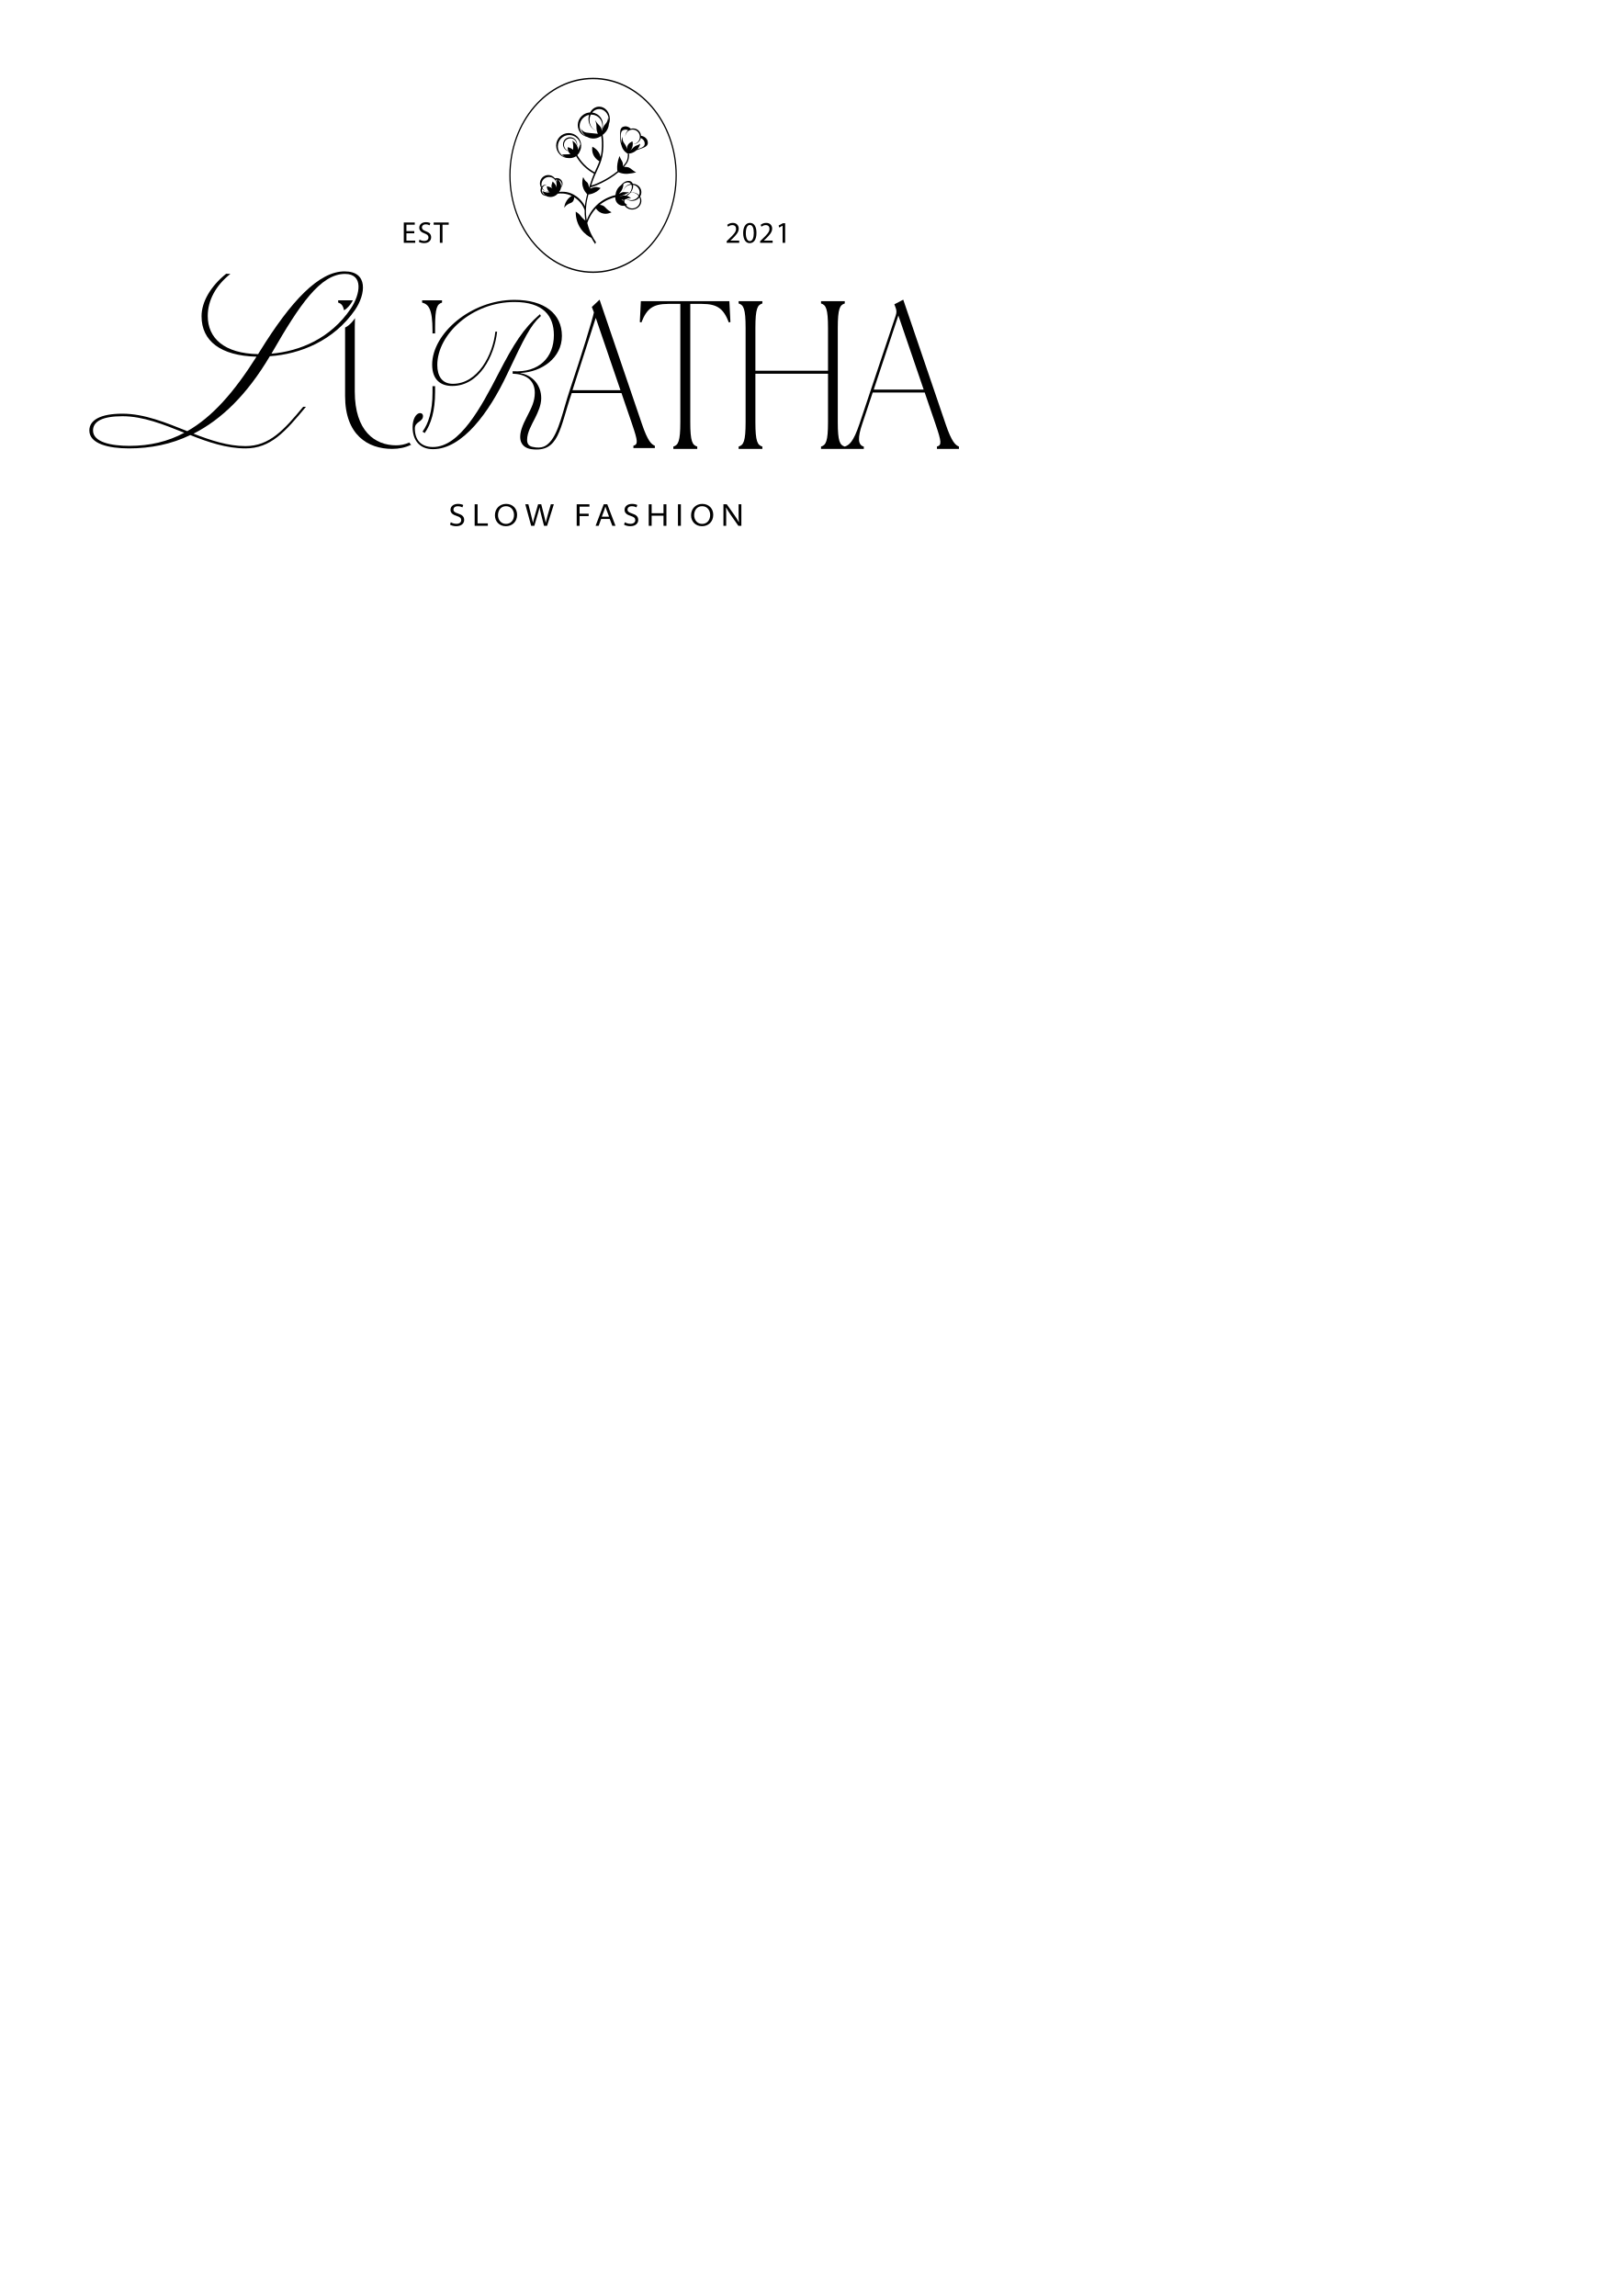
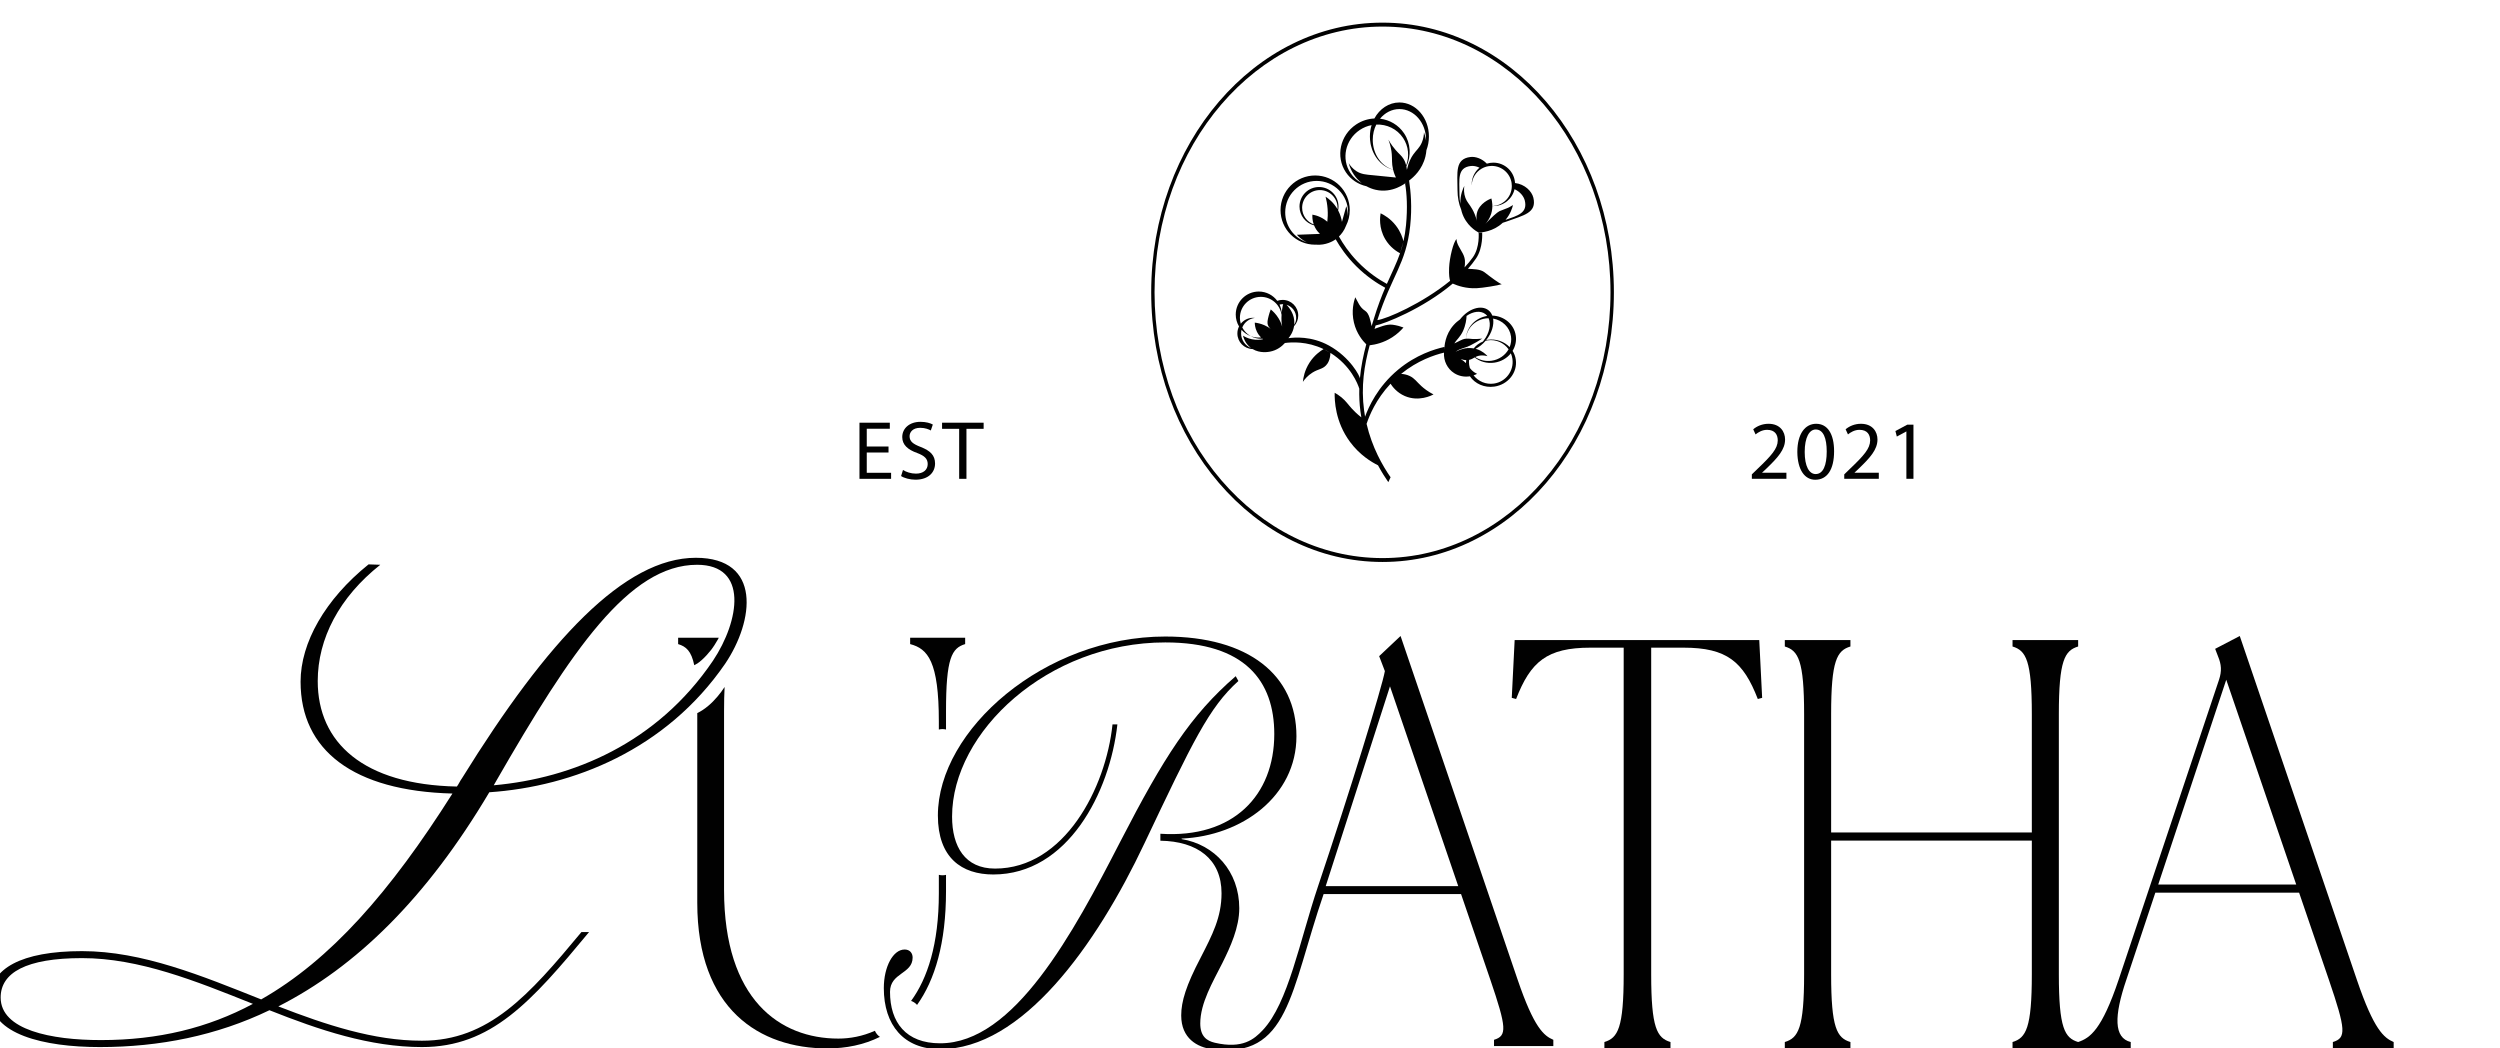
- <svg xmlns="http://www.w3.org/2000/svg" xml:space="preserve" width="210mm" height="297mm" version="1.1" style="shape-rendering:geometricPrecision; text-rendering:geometricPrecision; image-rendering:optimizeQuality; fill-rule:evenodd; clip-rule:evenodd" viewBox="0 0 21000 29700">
+ <svg xmlns="http://www.w3.org/2000/svg" xml:space="preserve" width="11700" height="4900" version="1.1" style="shape-rendering:geometricPrecision; text-rendering:geometricPrecision; image-rendering:optimizeQuality; fill-rule:evenodd; clip-rule:evenodd" viewBox="1200 900 11700 4900">
  <defs>
    <style type="text/css">
   
    .fil0 {fill:#010101;fill-rule:nonzero}
   
  </style>
  </defs>
  <g id="Camada_x0020_1">
    <g id="_2768629021504">
      <path class="fil0" d="M5924.67 6642.97c-42.44,-13.6 -60.22,-26.93 -60.22,-52.19 0,-18.93 14.97,-42.27 56.89,-42.27 28.64,0 49.59,9.1 59.09,14.47l10.82 -30.26c-13.98,-7.63 -37,-14.55 -68.95,-14.55 -57.59,0 -95.83,32.58 -95.83,76.36 0,39.98 27.4,63.2 80.72,79.6 42.86,13.28 57.97,28.34 57.97,54.21 0,28.2 -23.06,47.44 -62.38,47.44 -28.34,0 -54.07,-8.87 -72.39,-20.3l-10.32 31.02c17.19,11.4 49.68,20.17 79.24,20.17 73.26,0 103.97,-40.09 103.97,-81.03 0,-44.17 -26.79,-65.9 -78.61,-82.67z" />
      <polygon class="fil0" points="6176.69,6523.14 6139.04,6523.14 6139.04,6801.69 6309.38,6801.69 6309.38,6770.21 6176.69,6770.21 " />
      <path class="fil0" d="M6544.16 6776.95c-63.81,0 -103.29,-52.02 -103.29,-112.37 0,-62.4 36.01,-116.69 104.04,-116.69 67.75,0 103.15,56.61 103.15,113.21 0,66.13 -39.65,115.85 -103.9,115.85zm1.68 -258.76c-82.94,0 -144.69,60.71 -144.69,147.58 0,81.05 58.11,140.9 141.18,140.9 79.71,0 145.47,-54.64 145.47,-147.35 0,-80.68 -56.37,-141.13 -141.96,-141.13z" />
      <path class="fil0" d="M7082.78 6666.22c-9.83,35.66 -18.49,66.95 -24.38,94.24l-0.82 0c-4.41,-26.14 -12.36,-59.31 -20.62,-92.83l-36.85 -144.49 -40.71 0 -41.31 142.8c-10.25,35.87 -19.8,70.16 -24.63,95.27l-0.82 0c-5.42,-24.56 -13.93,-60.1 -22.59,-94.9l-36.39 -143.17 -39.95 0 76.34 278.56 40.58 0 43.38 -148.55c11.61,-37.67 18.67,-63.8 23.53,-90.55l0.82 0c3.87,27.34 9.92,53.04 19.82,91.03l37.84 148.07 39.71 0 87.32 -278.56 -38.85 0 -41.42 143.08z" />
      <polygon class="fil0" points="7458.69,6801.7 7496.34,6801.7 7496.34,6675.75 7613.47,6675.75 7613.47,6645 7496.34,6645 7496.34,6553.88 7623.37,6553.88 7623.37,6523.15 7458.69,6523.15 " />
      <path class="fil0" d="M7783.17 6683.83l31.72 -84.03c5.97,-16.4 10.38,-31.18 14.66,-45.84l0.82 0c4.38,14.38 8.75,28.85 15.41,46.59l31.93 83.28 -94.54 0zm25.1 -160.7l-105.07 278.58 39.46 0 32.23 -88.89 111.07 0 33.67 88.89 40.84 0 -106.24 -278.58 -45.96 0z" />
      <path class="fil0" d="M8175.88 6642.97c-42.44,-13.6 -60.22,-26.93 -60.22,-52.19 0,-18.93 14.97,-42.27 56.89,-42.27 28.64,0 49.6,9.1 59.09,14.47l10.82 -30.26c-13.98,-7.63 -37,-14.55 -68.94,-14.55 -57.6,0 -95.83,32.58 -95.83,76.36 0,39.98 27.39,63.2 80.72,79.6 42.85,13.28 57.96,28.34 57.96,54.21 0,28.2 -23.06,47.44 -62.38,47.44 -28.33,0 -54.07,-8.87 -72.39,-20.3l-10.33 31.02c17.2,11.4 49.69,20.17 79.25,20.17 73.27,0 103.97,-40.09 103.97,-81.03 0,-44.17 -26.79,-65.9 -78.61,-82.67z" />
      <polygon class="fil0" points="8581.43,6638.84 8427.91,6638.84 8427.91,6523.14 8390.26,6523.14 8390.26,6801.69 8427.91,6801.69 8427.91,6670.84 8581.43,6670.84 8581.43,6801.69 8619.08,6801.69 8619.08,6523.14 8581.43,6523.14 " />
      <polygon class="fil0" points="8768.42,6801.69 8806.07,6801.69 8806.07,6523.14 8768.42,6523.14 " />
      <path class="fil0" d="M9080.96 6776.95c-63.81,0 -103.29,-52.02 -103.29,-112.37 0,-62.4 36.01,-116.69 104.04,-116.69 67.75,0 103.15,56.61 103.15,113.21 0,66.13 -39.65,115.85 -103.9,115.85zm1.69 -258.76c-82.95,0 -144.7,60.71 -144.7,147.58 0,81.05 58.11,140.9 141.18,140.9 79.71,0 145.47,-54.64 145.47,-147.35 0,-80.68 -56.38,-141.13 -141.95,-141.13z" />
      <path class="fil0" d="M9552.63 6645.57c0,41.51 0.43,74.81 3.92,109.77l-0.94 0.59c-14.33,-28.27 -31.13,-55.04 -54.38,-88.63l-101.92 -144.16 -42.77 0 0 278.56 35.63 0 0 -126.66c0,-41.57 -0.42,-74.58 -2.49,-109.2l1.37 -0.59c15.24,28.79 36.24,60.62 58.06,92.85l100.43 143.6 38.73 0 0 -278.56 -35.64 0 0 122.43z" />
      <polygon class="fil0" points="5370.33,3112.65 5256.43,3112.65 5256.43,3017.76 5358.27,3017.76 5358.27,2989.68 5256.43,2989.68 5256.43,2906.49 5364.32,2906.49 5364.32,2878.25 5222.32,2878.25 5222.32,3140.92 5370.33,3140.92 " />
      <path class="fil0" d="M5486.59 3116.59c-23.33,0 -45.47,-7.53 -60.62,-17.01l-8.92 28.29c14.03,9.46 41.71,17.13 67.12,17.13 62.21,0 91.91,-35.45 91.91,-75.75 0,-38.5 -22.45,-59.87 -67,-77.37 -36.27,-14 -52.24,-26.04 -52.24,-50.42 0,-17.89 13.65,-39.29 49.73,-39.29 23.64,0 41.22,7.51 49.59,12.48l9.46 -27.82c-11.45,-6.5 -31.25,-12.69 -57.95,-12.69 -51.16,0 -85.16,30.36 -85.16,71.25 0,36.73 26.61,59.27 69.5,74.5 35.44,13.26 49.66,27.61 49.66,51.96 0,26.6 -20.39,44.74 -55.08,44.74z" />
      <polygon class="fil0" points="5688.89,3140.91 5722.98,3140.91 5722.98,2906.89 5803.4,2906.89 5803.4,2878.24 5608.88,2878.24 5608.88,2906.89 5688.89,2906.89 " />
      <path class="fil0" d="M9560.4 3112.53l-113.52 0 0 -0.8 20.06 -18.91c53.3,-51.16 87.22,-88.95 87.22,-136.01 0,-36.06 -22.9,-73.5 -77.39,-73.5 -29.21,0 -54.31,11.05 -71.65,25.76l10.92 23.98c11.79,-9.55 30.75,-21.45 53.88,-21.45 37.72,0 49.95,23.86 49.95,49.59 -0.17,38.17 -29.66,71.08 -94.31,132.76l-26.89 26.11 0 20.85 161.73 0 0 -28.38z" />
      <path class="fil0" d="M9697.64 2909.98c35.58,0 51.42,40.73 51.42,103.24 0,64.52 -16.71,105.38 -51.68,105.38 -31.11,0 -51.45,-37.28 -51.37,-103.34 -0.03,-68.63 21.81,-105.28 51.63,-105.28zm-2.21 235.23c55.95,0 88.11,-47.6 88.11,-133.54 0,-80.67 -30.47,-128.36 -83.86,-128.36 -51.45,0 -88.19,46.73 -88.19,131.89 0.85,83.67 34.47,130.01 83.94,130.01z" />
      <path class="fil0" d="M9992.81 3112.53l-113.52 0 0 -0.8 20.06 -18.91c53.3,-51.16 87.22,-88.95 87.22,-136.01 0,-36.06 -22.9,-73.5 -77.39,-73.5 -29.21,0 -54.31,11.05 -71.65,25.76l10.92 23.98c11.79,-9.55 30.75,-21.45 53.88,-21.45 37.72,0 49.95,23.86 49.95,49.59 -0.17,38.17 -29.66,71.08 -94.31,132.76l-26.89 26.11 0 20.85 161.73 0 0 -28.38z" />
      <polygon class="fil0" points="10121.1,2919.41 10121.87,2919.41 10121.87,3140.91 10154.95,3140.91 10154.95,2887.58 10125.86,2887.58 10070.52,2917.09 10077.11,2943.15 " />
      <path class="fil0" d="M7100.76 2289.31c24.72,0 47.34,9.2 64.58,24.35 5.02,4.37 9.64,9.29 13.68,14.62 9.71,12.87 16.35,28.29 18.69,45.06 -1.36,21.07 -0.3,39.49 3.01,54.95 -3.26,-11.1 -8.57,-24.8 -17.46,-39.2 -12.22,-19.81 -26.34,-33.04 -36.17,-40.92 -4.65,11.66 -7.6,21.7 -9.5,29.07 -5.31,20.76 -8.33,33.17 -2.96,45.93 3.17,7.55 8.21,12.66 11.87,15.74 -7.36,-5.42 -16.82,-11.4 -28.47,-16.61 -17.69,-7.9 -33.86,-11.1 -45.68,-12.45 0.09,8.72 1.41,24.91 10.09,42.72 5.74,11.75 12.9,20.52 19.16,26.76 -3.49,0.33 -7.03,0.54 -10.6,0.54 -13.23,0 -25.88,-2.37 -37.54,-6.76 14.01,7.79 30.15,12.21 47.3,12.21 2.36,0 4.69,-0.15 7.01,-0.31 1.13,0.94 2.18,1.8 3.15,2.53 -10.98,2.32 -30.03,4.86 -52.79,0 -18.32,-3.89 -32.18,-11.12 -40.93,-16.61 2.72,10.84 10.22,34.09 31.43,52.73 2.04,1.81 4.13,3.44 6.24,4.98 -27.23,-10.67 -46.54,-37.16 -46.54,-68.1 0,-5.84 0.68,-11.57 2,-17.01 11.65,13.16 26.41,23.41 43.13,29.58 -16.86,-9.26 -30.71,-23.41 -39.6,-40.53 9.91,-24 32.22,-41.6 59.01,-44.76 -2.87,-0.33 -5.75,-0.52 -8.71,-0.52 -23.22,0 -43.99,10.84 -57.4,27.75 -2.58,-8.79 -3.99,-18.13 -3.99,-27.75 0,-54.1 43.84,-97.99 97.99,-97.99zm101.81 34.42c0.96,0 1.9,0.09 2.84,0.13 -0.82,1.91 -1.57,3.83 -1.97,5.92 -2.35,12.17 -3.99,23.62 -5.02,34.46 -0.99,-13.84 -4.55,-26.96 -10.28,-38.87 4.62,-1.06 9.48,-1.64 14.43,-1.64zm63.57 63.57c0,12.03 -3.37,23.25 -9.17,32.84 0.19,-2.01 0.36,-4.06 0.45,-6.14 1.71,-42.09 -21.77,-72.59 -36.69,-87.62 26.25,7.83 45.41,32.14 45.41,60.92zm143.2 154.15c5.7,3.12 11.14,6.36 16.45,9.67l-31.19 -17.25c4.91,2.37 9.81,4.86 14.74,7.58zm-36.43 -766.22c-50.4,0 -91.24,40.87 -91.24,91.26 0,42.46 29.02,78.04 68.27,88.25 1.43,3.52 3.05,7.11 4.95,10.69 7.06,13.28 15.6,22.81 22.38,29.16l-107.77 4.13c6.82,7.89 21.84,23.44 45.35,34.52 -58.16,-19.64 -100.06,-74.61 -100.06,-139.4 0,-81.24 65.9,-147.14 147.14,-147.14 81.26,0 147.08,65.9 147.08,147.14 0,6.03 -0.39,11.99 -1.1,17.83 0.31,-21.02 -4.29,-37.68 -7.27,-46.54l-20.34 73.21c-2.06,-13.18 -6.71,-32.72 -17.9,-53.91 1.15,-5.79 1.78,-11.79 1.78,-17.94 0,-50.39 -40.86,-91.26 -91.27,-91.26zm86.54 103.74c-0.08,-0.1 -0.12,-0.19 -0.17,-0.28 -18.2,-31.46 -42.13,-49.57 -55.57,-58.3 4.13,15.79 7.88,35.21 9.5,57.61 1.62,22.97 0.56,43.19 -1.36,59.66 -7.51,-6.55 -18.51,-14.78 -33.22,-21.7 -14.12,-6.64 -27,-9.85 -36.6,-11.52 -0.58,9.27 -0.58,26.42 6.22,45.77 -31.65,-11.68 -54.26,-42.01 -54.26,-77.72 0,-45.79 37.11,-82.9 82.91,-82.9 45.76,0 82.85,37.11 82.85,82.9 0,2.18 -0.14,4.34 -0.3,6.48zm308.76 150.54c-4.5,19.84 -9.85,38.09 -15.9,55.61l15.9 -55.61zm16 -333.73c-0.05,-0.97 -0.14,-2.07 -0.23,-3.13 0.33,-0.09 0.66,-0.18 1.01,-0.28 -0.26,1.15 -0.54,2.23 -0.78,3.41zm-2.18 -17.04c22.75,-49 20.65,-107.46 -10.89,-154.69 -26.43,-39.62 -67.98,-63.2 -112.55,-68.54 22.66,-27.75 54.92,-45.09 90.65,-45.09 68.92,0 124.75,64.35 124.75,143.66 0,1.15 -0.09,2.26 -0.11,3.38 -2.64,-16.75 -6.86,-29.86 -9.74,-37.72 -0.26,11.1 -1.93,28.13 -9.74,46.68 -10.86,25.83 -25.59,35.57 -40.84,57.38 -9.71,13.89 -21.6,35.66 -28.41,67.85 -0.42,0.14 -0.82,0.32 -1.22,0.44 -0.35,-3.99 -0.91,-8.47 -1.9,-13.35zm-13.23 -34.5c-9.99,-16.59 -19.91,-22.31 -36.95,-41.83 -8.89,-10.18 -21.51,-26.16 -34.03,-48.63 10.55,27.79 14.26,50.93 15.64,67.12 2.28,26.29 -0.8,42.76 5.75,71.01 0.14,0.58 0.28,1.14 0.42,1.71 -0.42,-0.12 -0.87,-0.22 -1.29,-0.33 -0.4,-0.12 -0.8,-0.26 -1.19,-0.4 -1.53,-0.44 -3.06,-0.94 -4.56,-1.45 -0.32,-0.12 -0.63,-0.26 -0.96,-0.38 -1.57,-0.56 -3.12,-1.15 -4.64,-1.79 -0.28,-0.11 -0.54,-0.23 -0.8,-0.34 -1.6,-0.69 -3.17,-1.36 -4.72,-2.12 -0.21,-0.09 -0.42,-0.21 -0.63,-0.3 -1.59,-0.77 -3.17,-1.57 -4.74,-2.44 -0.17,-0.07 -0.33,-0.19 -0.49,-0.28 -1.6,-0.87 -3.17,-1.76 -4.74,-2.72 -0.12,-0.07 -0.26,-0.17 -0.38,-0.26 -1.59,-0.96 -3.16,-1.97 -4.69,-3.03 -0.09,-0.07 -0.19,-0.14 -0.28,-0.18 -1.57,-1.09 -3.12,-2.21 -4.64,-3.36 -0.1,-0.07 -0.19,-0.14 -0.29,-0.21 -1.52,-1.15 -3.02,-2.34 -4.5,-3.59 -0.07,-0.04 -0.14,-0.12 -0.21,-0.19 -1.48,-1.24 -2.95,-2.51 -4.39,-3.82 -0.09,-0.1 -0.19,-0.19 -0.28,-0.28 -1.41,-1.29 -2.79,-2.63 -4.15,-3.99 -0.09,-0.12 -0.19,-0.21 -0.29,-0.31 -1.33,-1.36 -2.67,-2.77 -3.96,-4.19 -0.09,-0.12 -0.19,-0.22 -0.28,-0.33 -1.29,-1.44 -2.56,-2.89 -3.78,-4.39 -0.14,-0.17 -0.25,-0.33 -0.37,-0.49 -1.19,-1.46 -2.37,-2.93 -3.52,-4.44 -0.12,-0.18 -0.23,-0.35 -0.37,-0.54 -1.14,-1.5 -2.23,-3.02 -3.29,-4.59 -0.17,-0.24 -0.31,-0.47 -0.47,-0.71 -1.03,-1.53 -2.04,-3.05 -3,-4.62 -0.21,-0.3 -0.38,-0.64 -0.57,-0.96 -0.93,-1.5 -1.82,-3 -2.7,-4.55 -0.2,-0.35 -0.39,-0.73 -0.58,-1.1 -0.85,-1.53 -1.66,-3.06 -2.46,-4.61 -0.19,-0.39 -0.38,-0.79 -0.57,-1.19 -0.77,-1.55 -1.52,-3.09 -2.24,-4.67 -0.24,-0.51 -0.43,-1.03 -0.66,-1.54 -0.66,-1.51 -1.32,-2.98 -1.93,-4.49 -0.23,-0.61 -0.45,-1.24 -0.68,-1.85 -0.56,-1.43 -1.12,-2.86 -1.64,-4.34 -0.26,-0.68 -0.45,-1.39 -0.71,-2.08 -0.46,-1.41 -0.95,-2.82 -1.38,-4.25 -0.26,-0.8 -0.47,-1.62 -0.7,-2.44 -0.38,-1.34 -0.78,-2.68 -1.13,-4.04 -0.23,-0.89 -0.42,-1.78 -0.66,-2.69 -0.3,-1.29 -0.63,-2.61 -0.91,-3.92 -0.21,-0.96 -0.38,-1.95 -0.58,-2.91 -0.24,-1.27 -0.52,-2.54 -0.73,-3.83 -0.19,-1.1 -0.33,-2.22 -0.5,-3.35 -0.18,-1.15 -0.37,-2.33 -0.54,-3.5 -0.13,-1.19 -0.25,-2.39 -0.37,-3.61 -0.12,-1.1 -0.26,-2.2 -0.35,-3.33 -0.12,-1.29 -0.19,-2.6 -0.26,-3.89 -0.07,-1.06 -0.17,-2.11 -0.21,-3.2 -0.1,-2.34 -0.14,-4.73 -0.14,-7.13 0,-25.85 5.93,-50.15 16.37,-71.1 48.89,-2.09 97.05,19.96 125.6,62.75 26.04,39.08 29.82,86.66 14.48,128.4 -2.26,-9.32 -5.96,-19.59 -12.18,-29.89zm-142.98 75.86c-34.18,-3.07 -55.23,-4.59 -77.72,-18.98 -18.25,-11.7 -29.52,-26.76 -36.08,-37.43 9.97,37.74 31.71,70.23 60.83,93.13 -20.63,-10.61 -38.81,-26.32 -52.48,-46.83 -44.08,-65.99 -24.68,-156.26 43.31,-201.65 17.4,-11.62 36.22,-19.14 55.4,-22.78 -5.16,16.61 -7.92,34.51 -7.92,53.11 0,5.35 0.23,10.61 0.67,15.79 0.45,5.26 1.13,10.42 2,15.41 0.44,2.53 0.94,5.02 1.45,7.48 0.4,1.9 0.85,3.81 1.37,5.66 1.08,4.41 2.29,8.68 3.75,12.92 0.44,1.36 0.86,2.68 1.36,3.97 0.33,0.94 0.68,1.85 1.05,2.79 0.54,1.5 1.13,2.96 1.76,4.41 0.19,0.5 0.4,1.03 0.64,1.5 0.82,1.99 1.71,3.94 2.62,5.89 0.97,2.04 2,4.08 3.01,6.08 0.3,0.54 0.54,1.08 0.84,1.54 0.87,1.67 1.79,3.31 2.77,4.93 1.01,1.78 2.09,3.59 3.19,5.33 0.73,1.17 1.48,2.3 2.26,3.35 0.67,1.08 1.35,2.11 2.08,3.12 0.59,0.87 1.19,1.69 1.9,2.54 0.78,1.15 1.59,2.22 2.51,3.35 0.36,0.52 0.77,1.1 1.27,1.64 1.13,1.41 2.3,2.87 3.49,4.22 6.38,7.44 13.38,14.1 20.9,19.99 0.88,0.73 1.81,1.41 2.77,2.09 3.76,2.77 7.58,5.35 11.57,7.67 1.66,0.99 3.26,1.9 4.97,2.77 1.88,1.03 3.78,2 5.72,2.89 2.58,1.19 5.21,2.32 7.89,3.39 1.54,0.62 3.09,1.16 4.72,1.74l0.04 0c2.14,0.73 4.22,1.41 6.41,2l0.04 0c1.17,0.35 2.37,0.61 3.57,0.91 3.89,15.9 9.15,28.5 13.06,36.76 -48.01,-5.26 -84.28,-8.66 -106.99,-10.7zm420.69 729.81c13.32,-29.16 16.37,-55.4 16.98,-71.5 30.9,-21.52 65.8,-26.06 88.3,-8.33 3.17,2.49 5.94,5.3 8.31,8.47 -56.28,8.94 -97.31,54.38 -99.43,106.57 -5.04,0.45 -10.13,1.41 -15.03,3.33 -15.13,5.99 -34.6,17.48 -38.31,18.35 -0.09,-0.28 -0.17,-0.56 -0.26,-0.84 7.58,-13.56 27.19,-29.28 39.44,-56.05zm120.02 -60.68c12.62,28 4.36,70.04 -23.4,105.18l-0.04 0.05 0 0.05c-1.2,1.45 -2.37,2.91 -3.59,4.32 -17.06,6.7 -31.6,17.8 -42.56,31.66 -9.87,-1.76 -19.37,-2.1 -28.22,-1.45 -0.86,-1.97 -1.64,-3.99 -2.39,-6.03 4.77,-1.76 9.55,-3.73 14.24,-6.12 20.9,-10.56 39.65,-21.51 56.23,-32.19 -18.88,2.11 -34.04,2.32 -43.94,1.88 -7.45,-0.33 -19.52,-2.58 -31.99,-1.48 2.88,-46.87 40.42,-87.36 91.46,-94.75 4.76,-0.68 9.53,-1.06 14.2,-1.12zm21.18 1.66c42.85,7.58 77.58,40.09 83.79,83.3 2.53,17.55 0.05,34.75 -6.42,50.25 -25.13,-25.99 -63.08,-39.95 -103.08,-34.22 -2.18,0.35 -4.36,0.7 -6.5,1.12 0.33,-0.37 0.61,-0.72 0.91,-1.12 25.48,-32.26 36.2,-69.73 31.3,-99.33zm-74.32 143.78c-2.58,-0.87 -5.12,-1.6 -7.65,-2.25 16.66,-8.38 32.98,-21.14 47.03,-37.77 3.15,-0.78 6.36,-1.36 9.63,-1.85 39.12,-5.64 76.24,11.73 97.78,41.84 -15.47,27.76 -44.23,48.52 -79.37,53.61 -28.13,4.03 -55.17,-2.77 -76.48,-17.08 3.78,-1.97 7.93,-3.82 13.19,-5.3 9.43,-2.63 23.97,-4.53 44.05,0.94 -8.23,-9.1 -24.02,-23.86 -48.18,-32.14zm78.12 160.46c-37.63,5.39 -73.33,-10.46 -95.15,-38.45 5.58,-1.9 11.07,-4.22 16.37,-7.06 -6.47,-3.05 -15.85,-8.31 -25.03,-17.2 -3.78,-3.64 -6.45,-6.89 -8.82,-10.09 -1.31,-4.48 -2.42,-9.05 -3.1,-13.81 -1.19,-8.26 -1.29,-16.45 -0.54,-24.4 0.64,-0.14 1.27,-0.19 1.91,-0.35 10.48,-2.44 16.77,-6.85 24.18,-11 24.54,19.56 57.62,29.39 92.22,24.42 31.97,-4.6 59.14,-20.95 77.27,-43.63 3.5,8.06 5.99,16.72 7.3,25.84 8,55.86 -30.73,107.66 -86.61,115.73zm-158.86 -158.14c-0.88,-0.42 -1.67,-0.94 -2.52,-1.43 11.1,-4.76 23.56,-7.88 36.04,-12.48 0.68,2.02 1.4,4.02 2.2,5.98 -13.91,1.06 -26.13,4.39 -35.72,7.93zm28 62.36c-6,-6.04 -13.95,-12.69 -24.56,-19.1 6.54,2.42 15.55,4.88 25.83,5.06 -0.73,4.63 -1.17,9.29 -1.27,14.04zm-48.67 -52.74c5.34,-4.71 11.49,-8.16 18.11,-11.02 0.82,0.49 1.61,1 2.46,1.43 -10.56,3.91 -17.92,8.04 -20.57,9.59zm-949.65 -12.97c34.58,20.76 73.08,13.56 81.19,12.04 32.96,-6.2 55.86,-24.87 69.89,-40.45 29.84,-3.92 102.68,-9.08 180.89,28.5 -15.27,9.08 -42.95,28.29 -65.36,62.76 -24.04,36.99 -29.77,72.67 -31.43,90.55 8.05,-11.66 22.14,-29.14 44.57,-43.17 27.73,-17.36 46.26,-15.74 63.32,-33.5 8.98,-9.33 19.73,-26.32 20.97,-58.9 95.41,59.63 127.99,144.95 135.1,167.52 -0.89,34.11 0.56,69.58 5.35,106.36 1.22,9.43 2.63,18.72 4.2,27.87l0 -0.02c-20.2,-15.77 -34.72,-30.36 -44.2,-40.71 -19.4,-21.2 -27.33,-35.18 -48.73,-52.85 -12.64,-10.41 -24.2,-17.38 -31.83,-21.56 -0.72,34.63 1.76,135.32 71.88,230.02 45.28,61.18 99.49,93.79 130.93,109.53l-0.05 -0.12c16.44,30.64 33.2,57.08 48.28,78.94l10.65 -22.8c-37.25,-53.96 -86.54,-139.11 -112.37,-249.98 12.74,-37.84 43.47,-114.59 112.18,-187.86 9.01,14.12 29.72,41.59 66.76,57.59 65.18,28.15 125.93,-2.9 134.35,-7.39 -26.5,-13.65 -44.92,-28.29 -56.84,-39.13 -22.77,-20.69 -31.27,-36.1 -54.61,-47.25 -14.99,-7.13 -29.4,-9.31 -40.24,-9.85 77.3,-62.82 155.52,-88.41 200.63,-99.44 -2.32,38.57 15.83,75.66 48.02,96.13 21.84,13.91 48,18.8 73.26,14.6 23.86,34.76 67.8,54.91 114.46,48.2 64.16,-9.24 109.06,-65.75 100.35,-126.28 -2.13,-14.96 -7.38,-28.76 -15.01,-40.91 12.83,-20.85 18.65,-45.63 15.01,-71.1 -7.66,-53.51 -54.77,-92.19 -109.92,-94 -3.76,-9.9 -9.74,-18.51 -17.95,-24.99 -33.83,-26.67 -93.01,-8.09 -132.14,41.52 -0.35,0.45 -0.66,0.9 -0.99,1.34 -9.8,6.8 -20.1,15.4 -29.91,26.47 -40.37,45.48 -43.31,98.92 -43.54,115.41l0 -13.07c-45.56,10.31 -131.77,36.23 -216.1,106.3 -96.91,80.56 -138.51,175.57 -154.78,220.07 -1.69,-9.41 -3.24,-18.93 -4.56,-28.65 -15.29,-113.35 1.01,-212.74 26.11,-305.48 25.9,-3 65.25,-11.59 105.19,-37.2 23.58,-15.11 40.87,-32 52.95,-46 -13.46,-5.14 -30.73,-10.31 -51.21,-13.02 -28.15,-3.74 -63.06,12.22 -84.17,19.42 1.66,-5.33 3.35,-10.63 5.04,-15.93 40.19,-7.06 221.17,-77.81 360.92,-195.98 23.74,10.61 62.77,23.75 111.48,21.68 27.98,-1.2 100.4,-12.81 117.88,-18.81 -12.72,-4.04 -50.23,-32.17 -80.37,-55.6 -20.24,-15.77 -54.8,-14.94 -77.79,-16.49 13.7,-15.6 26.44,-31.77 37.88,-48.54 33.86,-49.57 28.58,-121.09 28.58,-121.09l-16.64 0c0,0 6.85,68.54 -26.69,115.72 -11.52,16.16 -24.65,31.99 -39.01,47.38 3.09,-20.57 4.59,-40.46 -8.12,-64.72 -14.15,-27 -28.95,-44.78 -29.47,-67.64 -14.33,12.23 -32.81,85.73 -34.81,134.62 -1.38,33.35 1.69,51.21 4.72,60.52 -129.03,105.42 -297.28,178.92 -340.51,183.9 67.65,-210.06 134.35,-262.14 153.63,-440.47 9.6,-88.49 2.6,-162.86 -5.04,-212.7 21,-15.39 61.63,-51.55 76.38,-112.4 2.51,-10.32 3.97,-20.29 4.72,-29.76 7.51,-19.62 11.7,-41.29 11.7,-64.12 0,-87.88 -61.82,-159.12 -138.12,-159.12 -49.44,0 -92.83,29.93 -117.18,75 -29.4,1.26 -59.05,10.43 -85.53,28.12 -75.24,50.27 -96.73,150.23 -47.98,223.34 23.18,34.71 58.06,57.07 96.37,65.63 13.38,7.44 27.8,13.07 43,16.54 78.97,18.14 139.25,-30.31 146.29,-36.15 -2.79,2.39 -5.61,4.81 -8.4,7.2 7.98,44.57 12.18,112.89 4.32,194.55 -2.7,28.1 -6.73,52.83 -11.87,75.51 -4.15,-16.75 -13.44,-44.9 -35.42,-73.38 -25.55,-33.07 -55.39,-49.99 -71.58,-57.71 -2.58,14.99 -9.8,67.75 21.47,120.88 22.8,38.74 54.63,58.28 69.53,66.21 -16.42,47.48 -37.95,89.64 -61.79,143.5 0.02,-0.05 0.04,-0.1 0.07,-0.14 -37.32,-20.32 -87.97,-53.28 -137.7,-104.98 -40.35,-41.9 -67.96,-83.54 -86.54,-116.8 11.47,-11.22 24.96,-28.11 33.45,-51.19 10.93,-21.82 17.12,-46.43 17.12,-72.49 0,-89.43 -72.5,-161.94 -161.98,-161.94 -89.45,0 -161.96,72.51 -161.96,161.94 0,89.47 72.51,161.98 161.96,161.98 1.27,0 2.51,-0.04 3.78,-0.09 46.56,4.13 82.08,-18.29 87.73,-22.03 1.01,-0.65 2.61,-1.73 4.6,-3.17 20.36,35.81 51.03,81.03 96.28,126.05 49.29,49.08 98.67,80.79 135.45,100.64l0.66 -1.5c-17.48,40.61 -35.97,88.13 -54.41,149.08 -3.12,10.3 -6.42,21 -9.82,32.05 -5.52,-24.26 -10.84,-59.45 -30.62,-71.84 -25.8,-16.2 -34.01,-43.63 -45.96,-63.15 -6.23,17.81 -19.47,63.18 -6.07,118.92 12.46,51.84 41.45,85.51 57.59,101.34 -13.07,48.75 -24.65,102.54 -29.91,160.83l0.04 -0.56c1.63,-9.29 -44.89,-99.49 -144.52,-154.45 -83.3,-45.93 -163.07,-38.27 -189.79,-34.51 6.34,-7.44 21.61,-27.31 26.23,-56.26 12.16,-13.06 19.61,-30.56 19.61,-49.82 0,-40.45 -32.74,-73.2 -73.19,-73.2 -8.8,0 -17.19,1.55 -25.03,4.41 -19.63,-26.43 -51.07,-43.53 -86.54,-43.53 -59.49,0 -107.74,48.21 -107.74,107.74 0,20.36 5.62,39.37 15.43,55.6 -5,9.88 -7.77,20.99 -7.77,32.82 0,39.76 31.81,72.12 71.41,73.1z" />
      <path class="fil0" d="M8151.66 1947.67c7.76,-8.54 19.89,-24.19 27.02,-46.99 10.14,-32.49 4.11,-60.24 0.87,-71.88 -5.7,2.07 -57.13,21.63 -67.82,69.39 -3.02,13.54 -2.02,25.86 0,35.38 -5.94,-23.9 -14.35,-42.06 -21.6,-54.94 -13.61,-24.23 -24.22,-31.81 -31.94,-52.36 -7.76,-20.72 -7.38,-40.65 -5.18,-55.95 -4.03,7.67 -20.38,40.42 -18.27,84.03 -2.89,-13.93 -4.46,-29.07 -4.46,-44.9 0,-69.06 -11.52,-125.02 53.16,-132.59 12.25,-1.46 26.67,1.17 40.53,7.88 -22.31,18.65 -36.5,46.71 -36.5,78.05 0,1.32 0.05,2.67 0.1,3.99 1.22,-32.71 19.19,-61.21 45.58,-76.99 10.46,-6.27 22.21,-10.54 34.81,-12.35 4.36,-0.63 8.85,-0.96 13.4,-0.96 46.96,0 85.83,34.35 92.85,79.37 0.73,4.71 1.1,9.61 1.1,14.57 0,3.49 -0.19,6.94 -0.58,10.34 -0.31,2.84 -0.76,5.66 -1.29,8.39 -0.24,1.09 -0.54,2.12 -0.8,3.18 -0.4,1.66 -0.75,3.33 -1.25,4.96 -0.4,1.35 -0.89,2.64 -1.36,3.95 -0.45,1.29 -0.84,2.6 -1.34,3.85 -0.61,1.52 -1.31,3 -1.99,4.47 -0.47,0.99 -0.87,2.02 -1.36,2.99 -0.82,1.66 -1.76,3.23 -2.7,4.83 -0.42,0.75 -0.82,1.53 -1.27,2.25 -1.07,1.76 -2.25,3.45 -3.44,5.11 -0.35,0.52 -0.71,1.06 -1.08,1.57 -1.34,1.81 -2.77,3.55 -4.22,5.24 -0.29,0.32 -0.55,0.68 -0.83,0.98 -1.59,1.83 -3.3,3.59 -5.04,5.28 -0.16,0.17 -0.33,0.33 -0.52,0.49 -1.85,1.79 -3.79,3.5 -5.81,5.12 -0.07,0.07 -0.12,0.12 -0.19,0.16 -14.64,11.78 -32.92,19.26 -52.85,20.48 -0.78,0.05 -1.55,0.16 -2.32,0.21 1.31,0.05 2.67,0.09 3.98,0.09 48.26,0 88.7,-33.73 99,-78.89 25.62,11.38 43.07,33.06 47.97,52.95 14.31,58.23 -32.39,70.33 -90.31,90.72 22.8,-26.93 31.62,-55.04 35.14,-69.56 -5.71,2.51 -12.51,8.33 -22.92,12.81 -22.97,9.88 -34.84,12.95 -40.49,15.95 -12.15,6.41 -32.94,25.25 -65.78,59.33zm101.15 -11.61c75.28,-28.11 140.9,-38.55 123.26,-111.01 -7.3,-29.84 -39.72,-63.17 -85.7,-68.48 -3.14,-53.22 -47.32,-95.4 -101.32,-95.4 -10.69,0 -20.99,1.64 -30.66,4.71 -22.47,-23.63 -53.04,-33.97 -76.45,-31.2 -74.02,8.84 -60.86,73.97 -60.86,154.27 0,34.62 6.39,66.41 17.04,91.37 0.89,3.99 1.89,8.04 3.14,12.15 18.96,62.73 69.09,90.79 78.61,95.88 13.37,-0.4 67.92,-3.64 112.84,-45.65 6.66,-1.93 13.37,-4.13 20.1,-6.64z" />
      <path class="fil0" d="M7670.21 1024.38c589.31,0 1066.92,556.74 1066.92,1243.61 0,686.88 -477.61,1243.85 -1066.92,1243.85 -589.12,0 -1066.94,-556.97 -1066.94,-1243.85 0,-686.87 477.82,-1243.61 1066.94,-1243.61zm0 2505.66c598,0 1082.8,-565.01 1082.8,-1262.05 0,-697.03 -484.8,-1262.02 -1082.8,-1262.02 -597.78,0 -1082.58,564.99 -1082.58,1262.02 0,697.04 484.8,1262.05 1082.58,1262.05z" />
      <path class="fil0" d="M1672.92 5767.59c-234.94,0 -469.86,-47.57 -469.86,-199.24 0,-115.98 118.96,-184.38 380.65,-184.38 267.64,0 532.31,107.07 799.95,214.11 -211.13,113 -443.09,169.51 -710.74,169.51zm1849.72 -1213.32c350.9,-609.63 621.52,-1011.09 939.72,-1011.09 240.88,0 199.24,261.69 74.34,449.06 -261.68,386.58 -657.2,550.14 -1025.95,582.86l11.89 -20.83zm-32.72 53.53c392.54,-26.76 826.71,-199.24 1103.27,-600.71 136.82,-202.22 172.5,-496.63 -136.78,-496.63 -333.08,0 -692.89,383.63 -1094.37,1031.92 -8.92,11.89 -14.87,26.76 -23.78,38.66 -437.17,-8.92 -651.28,-205.2 -651.28,-493.65 0,-198.7 100.85,-392.19 292.73,-544.23l-54.85 -1.9c-203.23,163.63 -318.15,366.36 -318.15,549.11 0,321.17 246.81,511.5 710.73,523.39 -291.43,460.93 -570.96,779.12 -895.12,963.51 -276.56,-110.02 -556.1,-226.01 -838.61,-226.01 -285.5,0 -428.22,83.26 -428.22,217.09 0,172.47 249.79,231.94 511.5,231.94 279.54,0 547.16,-53.5 793.99,-172.47 231.96,92.2 469.86,172.47 713.72,172.47 324.13,0 511.5,-211.13 782.09,-538.24l-35.67 0c-246.82,297.37 -434.18,508.52 -746.42,508.52 -226.01,0 -449.06,-74.34 -672.08,-160.6 362.8,-184.36 692.88,-505.54 987.3,-1002.17z" />
      <path class="fil0" d="M9446.86 4165.87l-13.53 -270.3 -1144.75 0 -13.54 270.3 20.31 5.46c67.73,-174.74 144.52,-240.26 347.71,-240.26l155.8 0 0 1528.91c0,251.18 -27.1,297.58 -90.32,316.7l0 30.03 309.33 0 0 -30.03c-63.22,-19.12 -90.31,-65.52 -90.31,-316.7l0 -1528.91 151.28 0c203.2,0 279.96,65.52 347.71,240.26l20.31 -5.46z" />
      <path class="fil0" d="M11300.52 5039.53l318.36 -958.3 327.39 958.3 -645.75 0zm930.24 447.76l-548.66 -1610.81 -115.16 60.05 13.56 35.5c15.79,38.22 18.07,68.24 4.51,109.2l-469.63 1403.32c-79.03,234.8 -133.22,273.02 -189.67,292.14 -63.22,-19.12 -90.31,-65.53 -90.31,-316.7l0 -1217.67c0,-251.17 27.09,-297.6 90.31,-316.72l0 -30.02 -307.05 0 0 30.02c63.22,19.12 90.29,65.55 90.29,316.72l0 553.54 -939.25 0 0 -553.54c0,-251.17 27.1,-297.6 90.32,-316.72l0 -30.02 -307.08 0 0 30.02c63.22,19.12 90.31,65.55 90.31,316.72l0 1217.67c0,251.17 -27.09,297.58 -90.31,316.7l0 30.02 307.08 0 0 -30.02c-63.22,-19.12 -90.32,-65.53 -90.32,-316.7l0 -625.91 939.25 0 0 625.91c0,251.17 -27.07,297.58 -90.29,316.7l0 30.02 307.05 0 246.11 0 0 -30.02c-79.03,-19.12 -79.03,-120.14 -20.31,-292.14l135.47 -406.8 672.83 0 140 409.54c79.01,232.06 81.29,270.28 18.06,289.4l0 30.02 284.5 0 0 -30.02c-45.16,-19.12 -92.58,-57.34 -171.61,-289.4z" />
      <path class="fil0" d="M7404.37 5047.04l300.75 -935.01 319.44 935.01 -620.19 0zm787.62 719.22l0 29.32 277.59 0 0 -29.32c-44.06,-18.62 -90.34,-55.93 -167.43,-282.35l-547.51 -1607.44 -100.17 94.36 26.72 70c-13.13,74.84 -163.01,561.26 -312.52,1006.21 -86.96,258.84 -139.41,547.45 -259.1,674.16 -39.65,41.97 -94,89.03 -223.87,58.93 -38.41,-8.89 -68.46,-30.1 -68.46,-90.3 0,-95.31 58.09,-193.13 103.71,-283.43 37.33,-75.23 78.83,-165.52 78.83,-255.82 0,-173.05 -116.17,-298.47 -269.66,-323.55l0 -2.5c282.11,-12.56 537.23,-198.17 537.23,-479.06 0,-285.94 -224.01,-466.53 -613.96,-466.53 -564.19,0 -1064.09,436.43 -1064.09,837.72 0,198.16 112.02,275.9 259.27,275.9 348.49,0 545.52,-383.74 580.8,-702.29l-22.83 0c-31.1,298.49 -226.09,674.7 -549.66,674.7 -141.06,0 -201.18,-102.84 -201.18,-243.29 0,-396.29 448.01,-815.15 997.69,-815.15 373.34,0 510.25,180.58 510.25,428.9 0,285.91 -190.82,489.1 -533.08,466.53l0 32.58c172.16,2.51 286.24,85.27 286.24,245.81 0,112.88 -43.56,195.65 -97.49,300.97 -68.43,130.44 -91.25,205.67 -91.25,270.89 0,107.86 75.25,149.03 145.18,158.02 359.56,46.11 364.08,-267.07 521.26,-725.89l643.29 0 136.58 399.57c77.11,226.42 79.32,263.73 17.62,282.35z" />
      <path class="fil0" d="M6995.63 4087.12l-12.45 -22.57c-211.56,183.1 -336.01,378.72 -539.3,772.51 -221.95,431.41 -497.81,945.58 -844.2,945.58 -159.73,0 -234.4,-97.82 -234.4,-240.78 0,-90.3 105.8,-82.79 105.8,-160.53 0,-20.06 -12.46,-37.63 -37.35,-37.63 -53.93,0 -97.47,80.28 -97.47,180.59 0,173.08 93.32,285.94 263.42,285.94 383.72,0 730.11,-484.08 956.21,-963.13 226.1,-476.55 302.83,-637.08 439.74,-759.98z" />
      <path class="fil0" d="M4449.13 4013.14c0.02,0 0.07,-0.03 0.09,-0.05 1.85,-0.91 3.69,-1.87 5.49,-2.88 4.13,-2.28 8.17,-4.79 12.08,-7.44 1.9,-1.29 3.73,-2.68 5.61,-3.99 0.35,-0.23 0.49,-0.3 0.73,-0.47 0.14,-0.11 0.19,-0.16 0.37,-0.33 3.8,-3.11 7.58,-6.26 11.24,-9.54 15.51,-13.92 29.42,-29.47 42.37,-45.78 0.81,-1.07 1.94,-2.55 2.34,-3.04 1.62,-2.18 3.22,-4.39 4.79,-6.59 3.12,-4.37 6.19,-8.83 9.15,-13.31 5.95,-9.07 11.59,-18.36 16.77,-27.89 1.29,-2.39 2.49,-4.83 3.73,-7.24l-190.23 0 0 29.76c37.09,11.22 61.61,32.12 75.47,98.79z" />
      <path class="fil0" d="M5627.36 4314.11l0 -85.74c0,-249.04 26.87,-295.07 89.57,-314.03l0 -29.76 -257.46 0 0 29.76c82.83,21.68 134.32,81.22 134.32,362.75l0 37.16c10.91,-2.81 22.64,-2.86 33.57,-0.14z" />
      <path class="fil0" d="M5294.53 5724.03c-57.9,26.08 -117.23,36.57 -170.88,36.57 -273.13,0 -535.08,-181.39 -535.08,-695.73l0 -836.5c0,-43.77 0.87,-81.1 2.58,-113.26 -10.2,16 -21.76,31.09 -33.4,44.88 -26.25,31.15 -57.85,59.28 -94.54,77.44l0 887c0,500.81 293.28,682.19 608.95,682.19 86.96,0 170.82,-16.68 245.87,-54.02 -10.2,-6.85 -18.51,-16.75 -23.5,-28.57z" />
      <path class="fil0" d="M5487.3 5598.27c1.63,1.48 3.1,3.09 4.49,4.78 83.7,-116.85 135.57,-289.67 135.57,-532.77l0 -75.9c-10.94,2.7 -22.67,2.64 -33.57,-0.18l0 86.92c0,238.08 -53.37,398.42 -129.92,503.24 8.28,2.74 16.26,7.31 23.43,13.91z" />
    </g>
  </g>
</svg>
